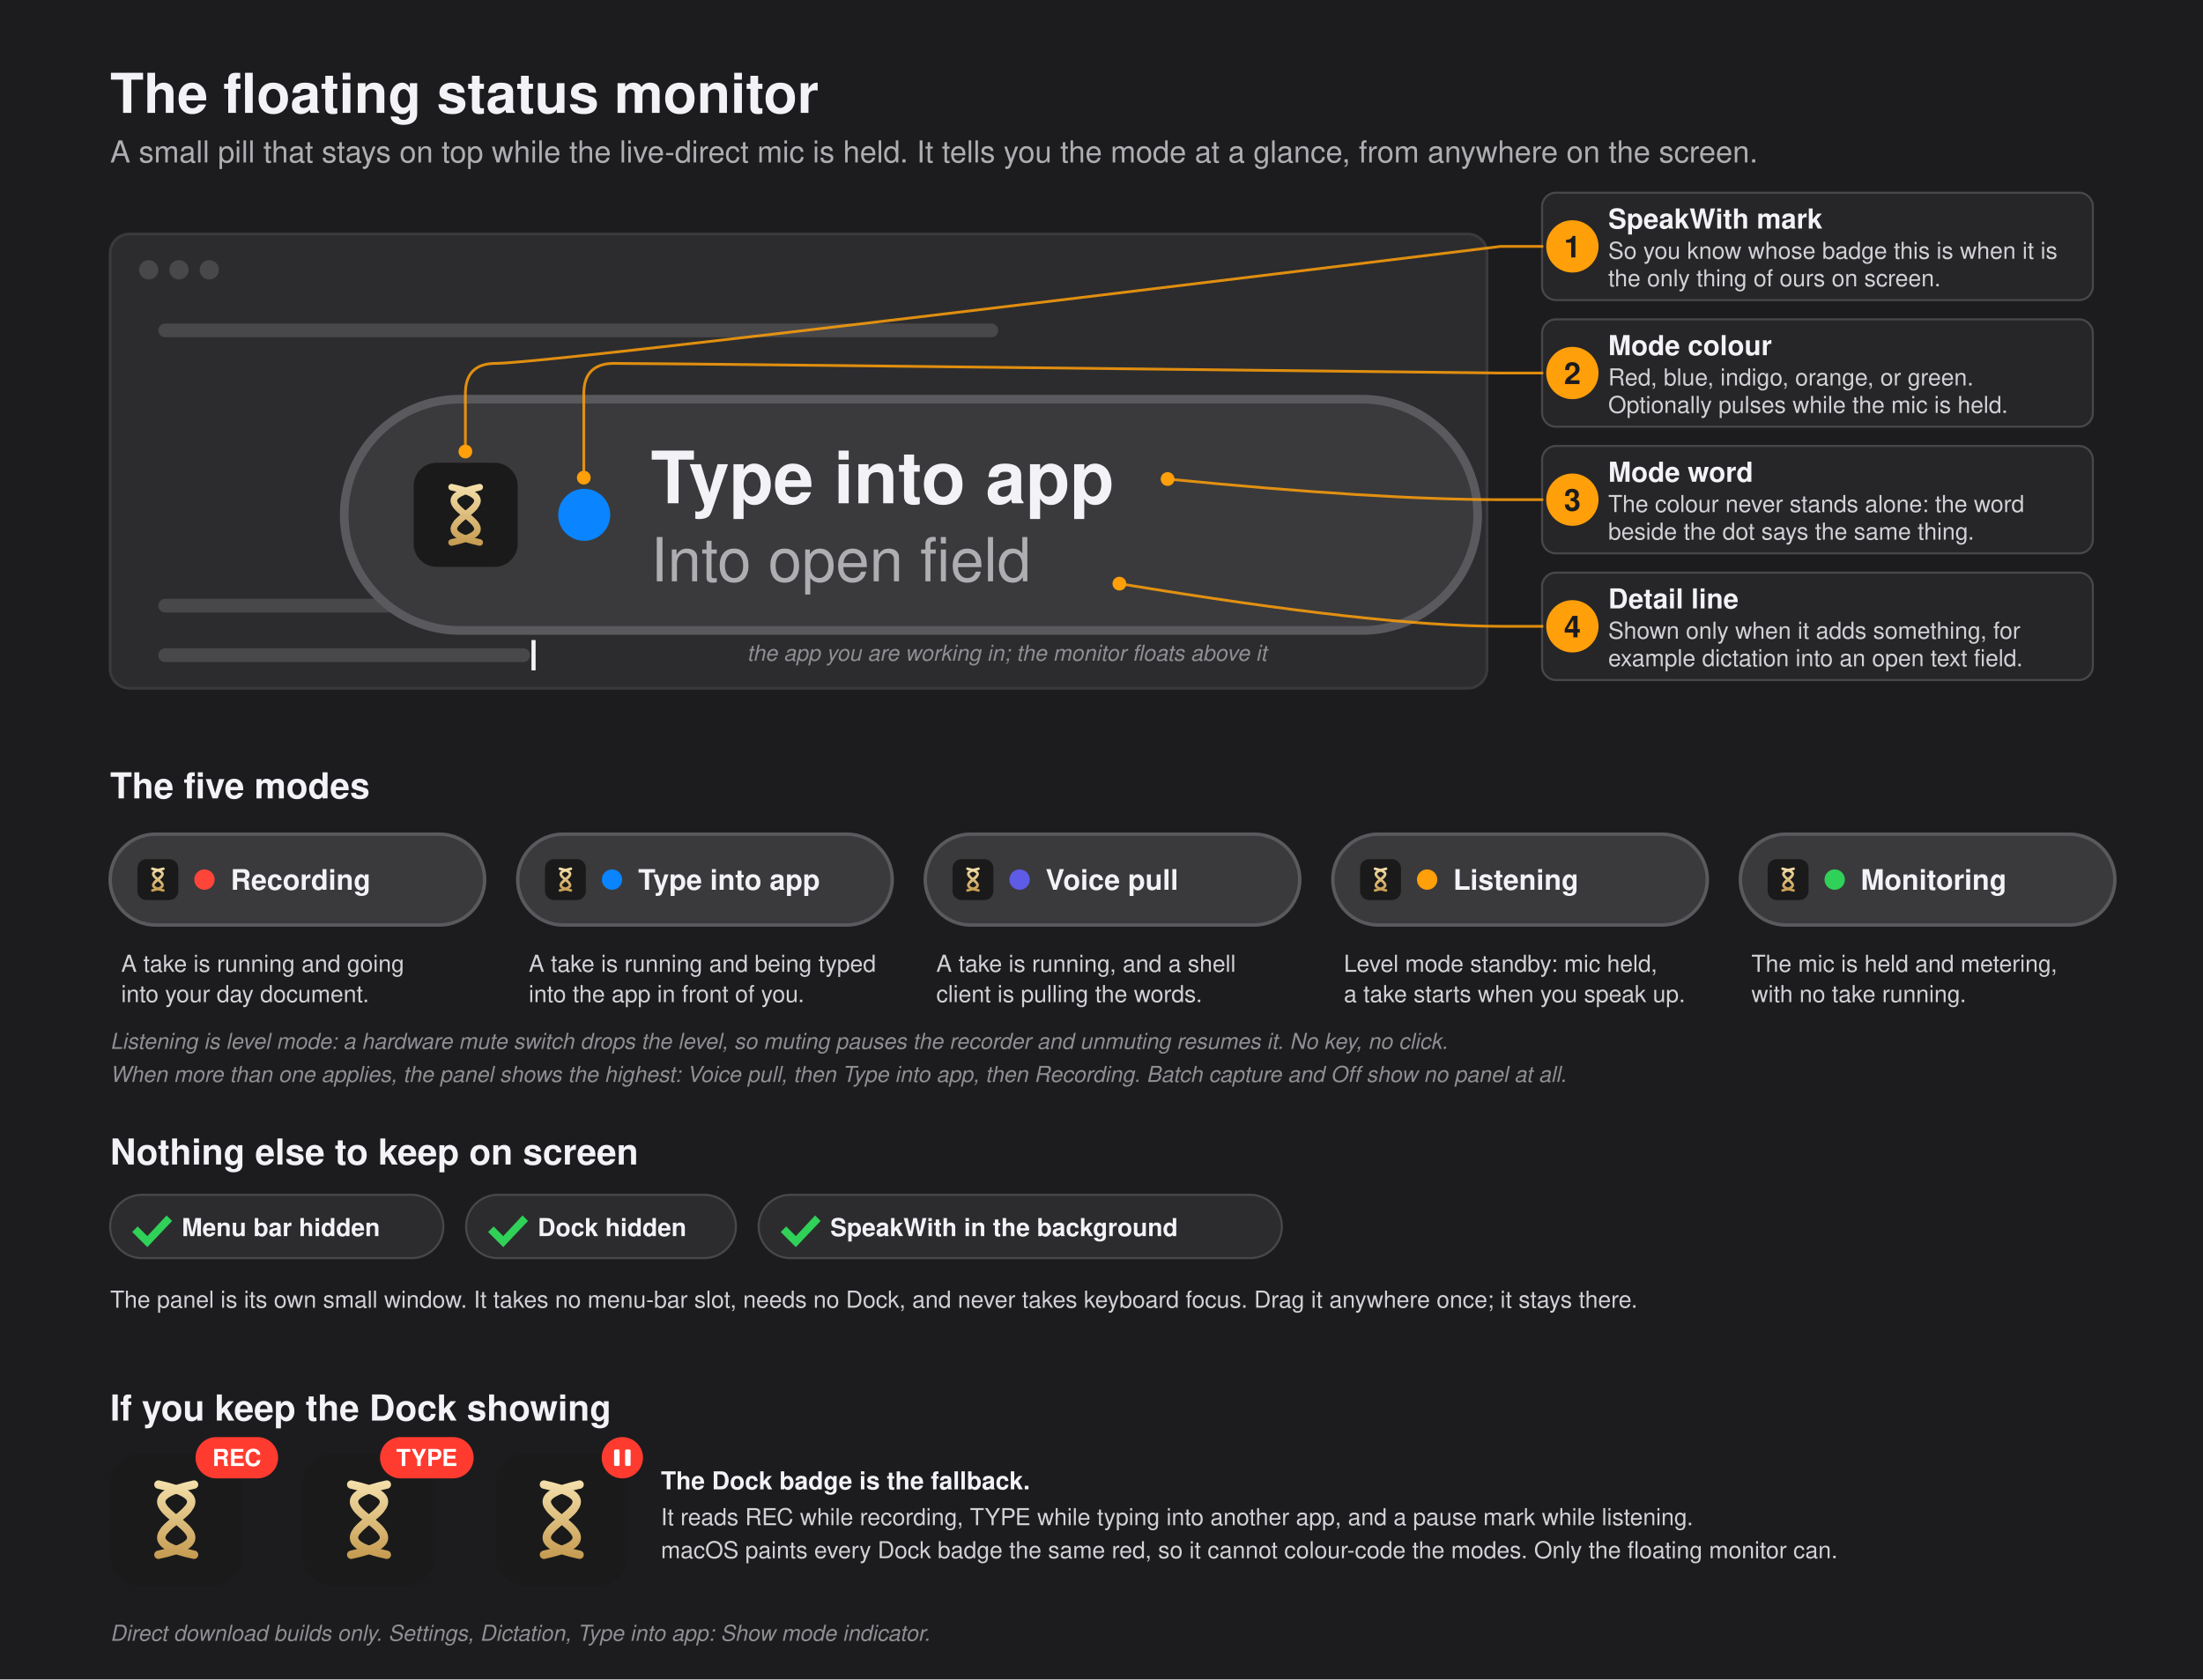
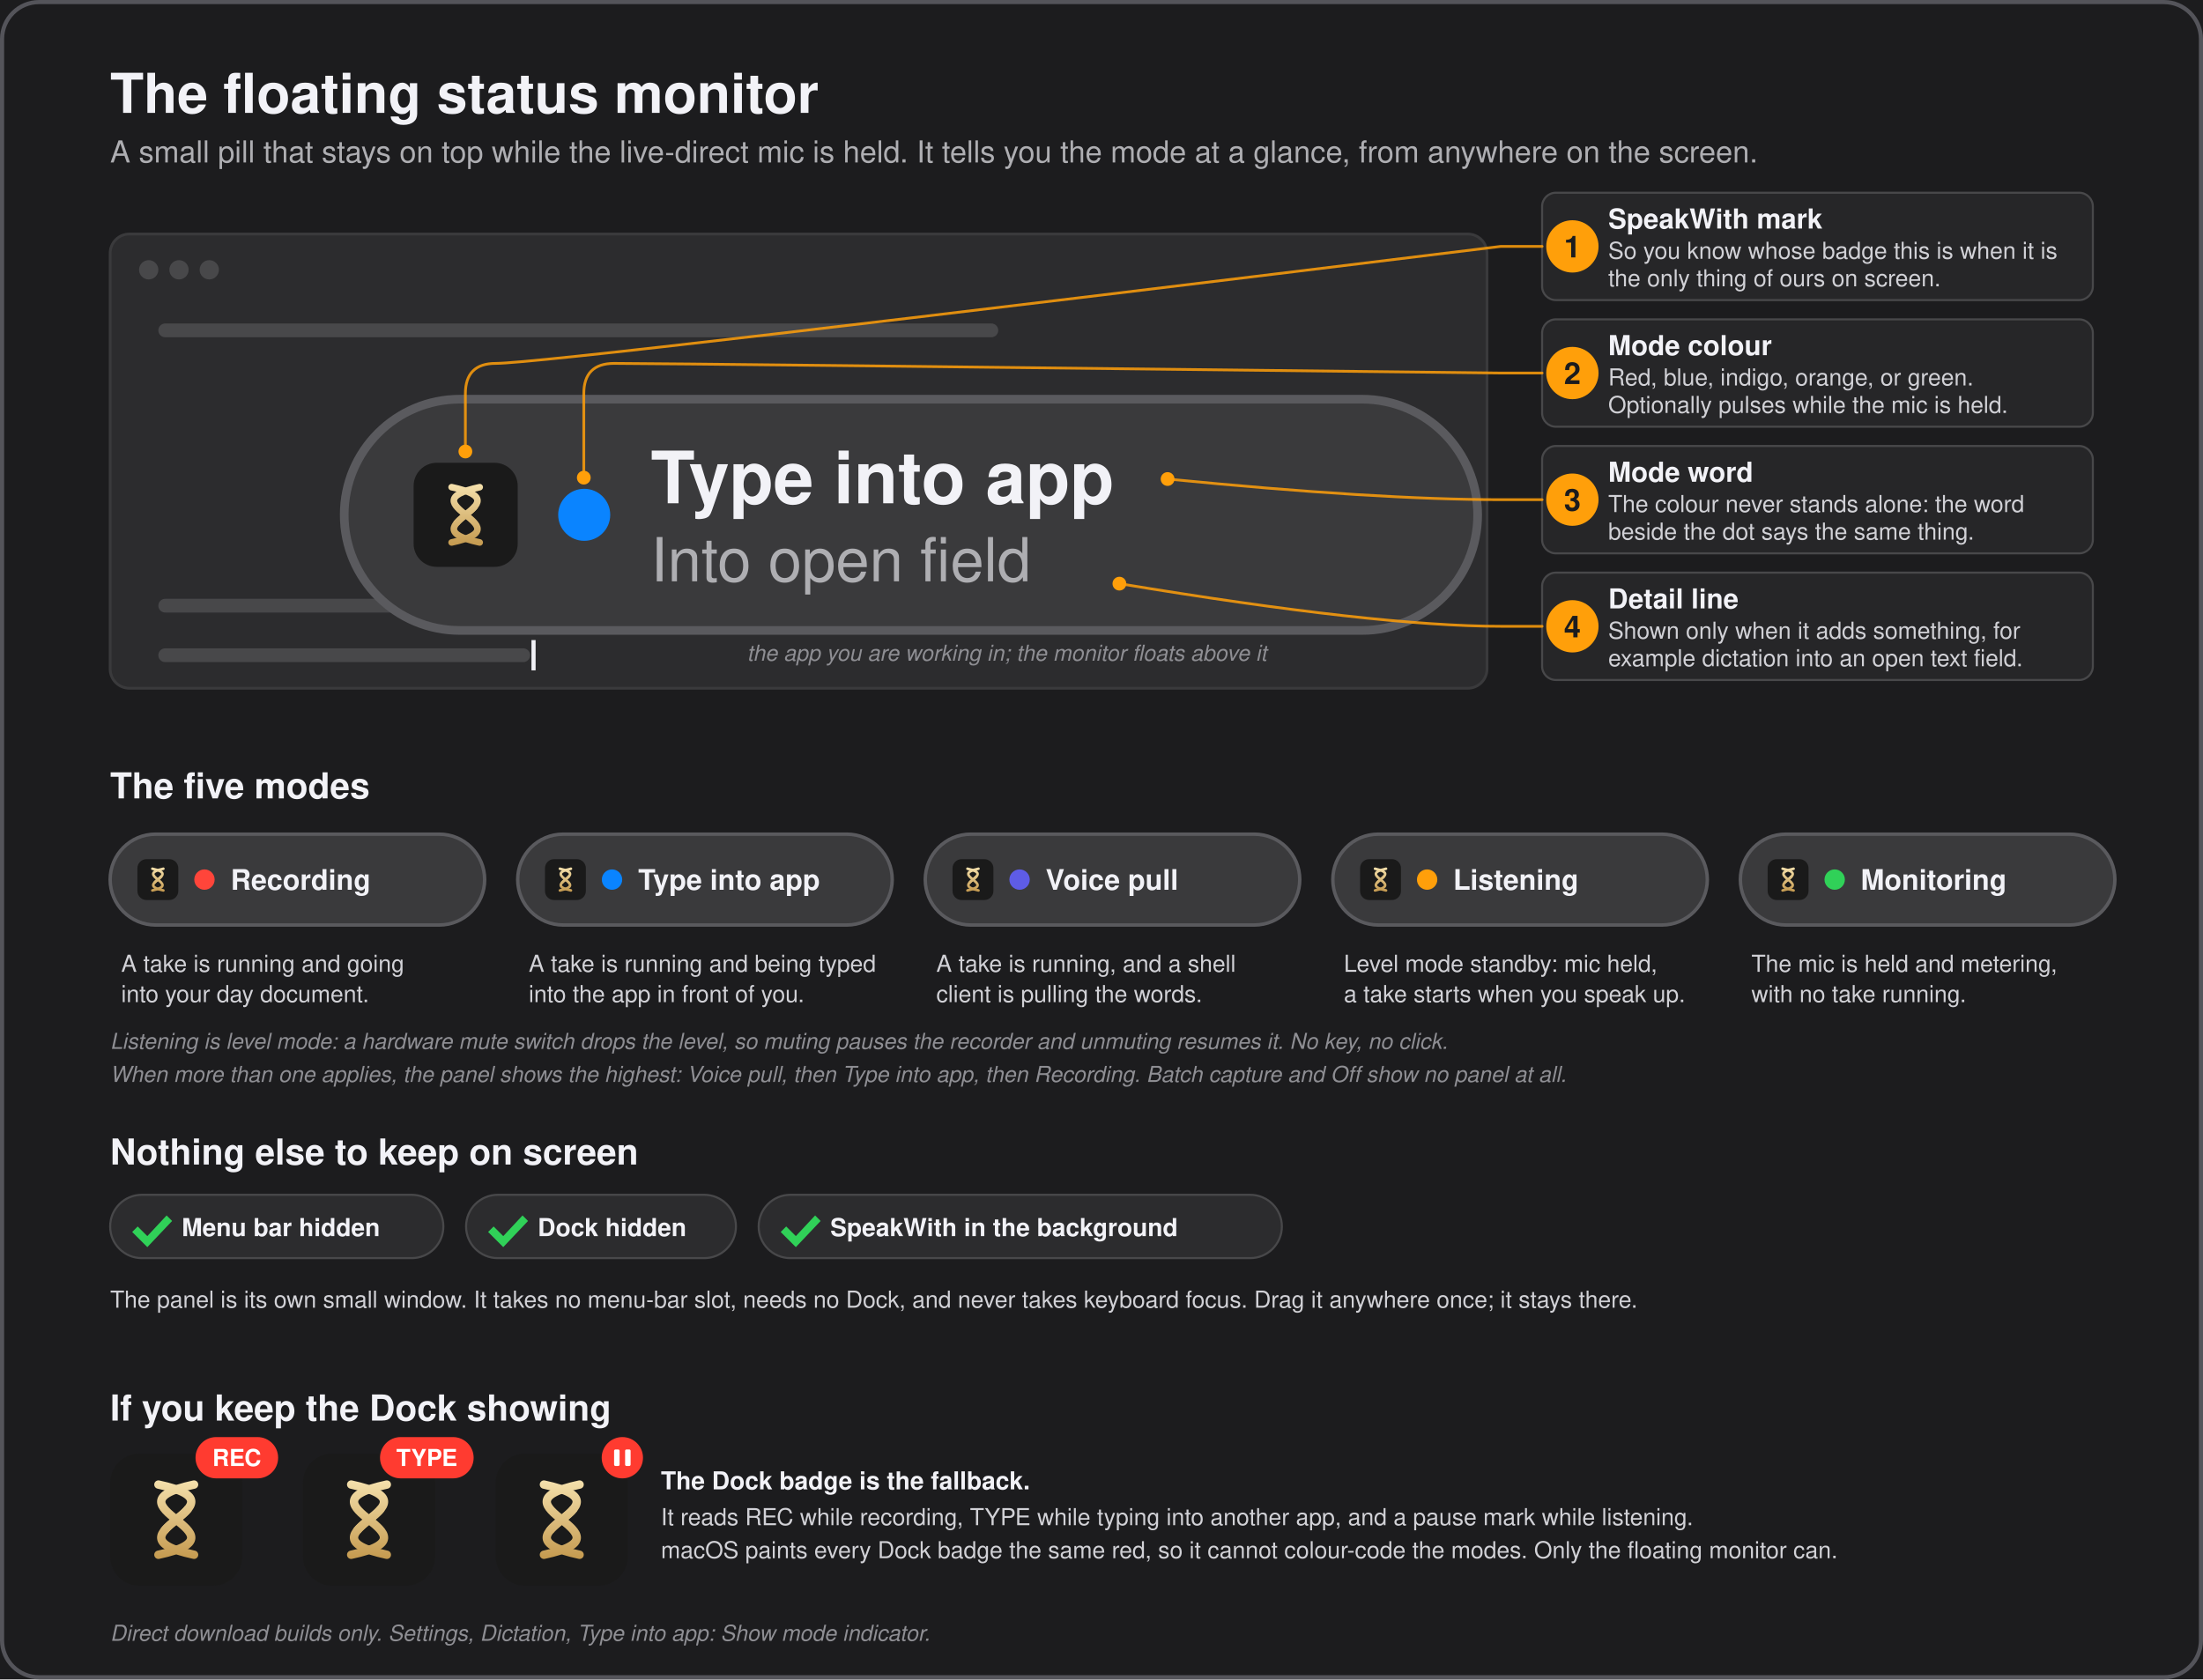
<svg xmlns="http://www.w3.org/2000/svg" width="1600" height="1220" viewBox="0 0 1600 1220" font-family="SF Pro Text, Helvetica Neue, Helvetica, Arial, sans-serif">
  <defs>
    <linearGradient id="markGrad" x1="512" y1="200" x2="512" y2="824" gradientUnits="userSpaceOnUse">
      <stop offset="0" stop-color="#f5e1ad" />
      <stop offset="1" stop-color="#c4994e" />
    </linearGradient>
    <style>
      .title { font-size: 40px; font-weight: 700; fill: #F2F2F7; }
      .subtitle { font-size: 22px; fill: #AEAEB2; }
      .h2 { font-size: 26px; font-weight: 700; fill: #F2F2F7; }
      .box { fill: #262628; stroke: #48484A; stroke-width: 1.5; }
      .box-head { font-size: 20px; font-weight: 700; fill: #F2F2F7; }
      .box-body { font-size: 17px; fill: #D1D1D6; }
      .note { font-size: 16px; fill: #8E8E93; font-style: italic; }
      .leader { stroke: #FF9F0A; stroke-width: 2; fill: none; stroke-linecap: round; stroke-linejoin: round; opacity: 0.85; }
      .pin-num { font-size: 22px; font-weight: 700; fill: #1C1C1E; text-anchor: middle; }
      .win { fill: #2C2C2E; stroke: #3A3A3C; stroke-width: 2; }
      .win-line { stroke: #48484A; stroke-width: 10; stroke-linecap: round; }
      .cap { font-size: 17px; fill: #D1D1D6; }
      .cap-b { font-size: 18px; font-weight: 700; fill: #F2F2F7; }
      .chip { fill: #2C2C2E; stroke: #48484A; stroke-width: 1.5; }
      .chip-t { font-size: 18px; font-weight: 600; fill: #F2F2F7; }
      .check { fill: #30D158; }
    </style>
  </defs>
  <rect width="1600" height="1220" fill="#1C1C1E" />
+   <rect x="1.5" y="1.5" width="1597" height="1217" rx="26.9" fill="none" stroke="#54545A" stroke-width="3" />
  <text class="title" x="80" y="82">The floating status monitor</text>
  <text class="subtitle" x="80" y="118">A small pill that stays on top while the live-direct mic is held. It tells you the mode at a glance, from anywhere on the screen.</text>
  <g id="other-app">
    <rect class="win" x="80" y="170" width="1000" height="330" rx="14" />
    <circle cx="108" cy="196" r="7" fill="#48484A" />
    <circle cx="130" cy="196" r="7" fill="#48484A" />
    <circle cx="152" cy="196" r="7" fill="#48484A" />
    <line class="win-line" x1="120" y1="240" x2="720" y2="240" />
    <line class="win-line" x1="120" y1="440" x2="560" y2="440" />
    <line class="win-line" x1="120" y1="476" x2="380" y2="476" />
    <rect x="386" y="465" width="3" height="22" fill="#F2F2F7" />
    <text class="note" x="920" y="480" text-anchor="end">the app you are working in; the monitor floats above it</text>
  </g>
  <g>
    <rect x="250" y="290" width="823.2" height="168.0" rx="84.0" fill="#3A3A3C" stroke="#5A5A5E" stroke-width="6.3" />
    <g transform="translate(300.4 336.2)">
      <rect width="75.6" height="75.6" rx="16.8" fill="#1A1A1A" />
      <svg x="0" y="0" width="75.6" height="75.6" viewBox="0 0 1024 1024">
        <path fill="none" stroke="url(#markGrad)" stroke-width="65" stroke-linecap="round" d="M 374 240 C 1124 400 -100 624 650 784" />
        <path fill="none" stroke="url(#markGrad)" stroke-width="65" stroke-linecap="round" d="M 650 240 C -100 400 1124 624 374 784" />
        <path fill="none" stroke="url(#markGrad)" stroke-width="65" d="M 605.33 426.03 C 560.88 482.76 463.14 541.22 418.68 597.96" />
      </svg>
    </g>
    <circle cx="424.3" cy="374.0" r="18.9" fill="#0A84FF" />
    <text x="472.6" y="365.6" font-size="52.5" font-weight="600" fill="#F2F2F7">Type into app</text>
    <text x="472.6" y="422.3" font-size="44.1" fill="#AEAEB2">Into open field</text>
  </g>
  <g id="callout-1">
    <rect class="box" x="1120" y="140" width="400" height="78" rx="10" />
    <text class="box-head" x="1168" y="166">SpeakWith mark</text>
    <text class="box-body" x="1168" y="188">So you know whose badge this is when it is</text>
    <text class="box-body" x="1168" y="208">the only thing of ours on screen.</text>
    <path class="leader" d="M 1120 179 L 1090 179 Q 398 264 360 264 L 360 264 Q 338 264 338 286 L 338 328" />
    <circle cx="338" cy="328" r="5" fill="#FF9F0A" />
    <circle cx="1142" cy="179" r="19" fill="#FF9F0A" />
    <text x="1142" y="187" class="pin-num">1</text>
  </g>
  <g id="callout-2">
    <rect class="box" x="1120" y="232" width="400" height="78" rx="10" />
    <text class="box-head" x="1168" y="258">Mode colour</text>
    <text class="box-body" x="1168" y="280">Red, blue, indigo, orange, or green.</text>
    <text class="box-body" x="1168" y="300">Optionally pulses while the mic is held.</text>
    <path class="leader" d="M 1120 271 L 1090 271 Q 484 264 446 264 L 446 264 Q 424 264 424 286 L 424 347" />
    <circle cx="424" cy="347" r="5" fill="#FF9F0A" />
    <circle cx="1142" cy="271" r="19" fill="#FF9F0A" />
    <text x="1142" y="279" class="pin-num">2</text>
  </g>
  <g id="callout-3">
    <rect class="box" x="1120" y="324" width="400" height="78" rx="10" />
    <text class="box-head" x="1168" y="350">Mode word</text>
    <text class="box-body" x="1168" y="372">The colour never stands alone: the word</text>
    <text class="box-body" x="1168" y="392">beside the dot says the same thing.</text>
    <path class="leader" d="M 1120 363 L 1090 363 Q 1000 363 848 348" />
    <circle cx="848" cy="348" r="5" fill="#FF9F0A" />
    <circle cx="1142" cy="363" r="19" fill="#FF9F0A" />
    <text x="1142" y="371" class="pin-num">3</text>
  </g>
  <g id="callout-4">
    <rect class="box" x="1120" y="416" width="400" height="78" rx="10" />
    <text class="box-head" x="1168" y="442">Detail line</text>
    <text class="box-body" x="1168" y="464">Shown only when it adds something, for</text>
    <text class="box-body" x="1168" y="484">example dictation into an open text field.</text>
    <path class="leader" d="M 1120 455 L 1090 455 Q 1000 455 813 424" />
    <circle cx="813" cy="424" r="5" fill="#FF9F0A" />
    <circle cx="1142" cy="455" r="19" fill="#FF9F0A" />
    <text x="1142" y="463" class="pin-num">4</text>
  </g>
  <text class="h2" x="80" y="580">The five modes</text>
  <g>
    <rect x="80" y="606" width="272" height="66" rx="33.0" fill="#3A3A3C" stroke="#5A5A5E" stroke-width="2.5" />
    <g transform="translate(99.8 624.15)">
      <rect width="29.7" height="29.7" rx="6.6" fill="#1A1A1A" />
      <svg x="0" y="0" width="29.7" height="29.7" viewBox="0 0 1024 1024">
        <path fill="none" stroke="url(#markGrad)" stroke-width="65" stroke-linecap="round" d="M 374 240 C 1124 400 -100 624 650 784" />
        <path fill="none" stroke="url(#markGrad)" stroke-width="65" stroke-linecap="round" d="M 650 240 C -100 400 1124 624 374 784" />
        <path fill="none" stroke="url(#markGrad)" stroke-width="65" d="M 605.33 426.03 C 560.88 482.76 463.14 541.22 418.68 597.96" />
      </svg>
    </g>
    <circle cx="148.5" cy="639.0" r="7.4" fill="#FF453A" />
    <text x="167.5" y="646.4" font-size="20.6" font-weight="600" fill="#F2F2F7">Recording</text>
  </g>
  <text class="cap" x="88" y="706">A take is running and going</text>
  <text class="cap" x="88" y="728">into your day document.</text>
  <g>
    <rect x="376" y="606" width="272" height="66" rx="33.0" fill="#3A3A3C" stroke="#5A5A5E" stroke-width="2.5" />
    <g transform="translate(395.8 624.15)">
      <rect width="29.7" height="29.7" rx="6.6" fill="#1A1A1A" />
      <svg x="0" y="0" width="29.7" height="29.7" viewBox="0 0 1024 1024">
        <path fill="none" stroke="url(#markGrad)" stroke-width="65" stroke-linecap="round" d="M 374 240 C 1124 400 -100 624 650 784" />
        <path fill="none" stroke="url(#markGrad)" stroke-width="65" stroke-linecap="round" d="M 650 240 C -100 400 1124 624 374 784" />
        <path fill="none" stroke="url(#markGrad)" stroke-width="65" d="M 605.33 426.03 C 560.88 482.76 463.14 541.22 418.68 597.96" />
      </svg>
    </g>
    <circle cx="444.5" cy="639.0" r="7.4" fill="#0A84FF" />
    <text x="463.5" y="646.4" font-size="20.6" font-weight="600" fill="#F2F2F7">Type into app</text>
  </g>
  <text class="cap" x="384" y="706">A take is running and being typed</text>
  <text class="cap" x="384" y="728">into the app in front of you.</text>
  <g>
    <rect x="672" y="606" width="272" height="66" rx="33.0" fill="#3A3A3C" stroke="#5A5A5E" stroke-width="2.5" />
    <g transform="translate(691.8 624.15)">
      <rect width="29.7" height="29.7" rx="6.6" fill="#1A1A1A" />
      <svg x="0" y="0" width="29.7" height="29.7" viewBox="0 0 1024 1024">
        <path fill="none" stroke="url(#markGrad)" stroke-width="65" stroke-linecap="round" d="M 374 240 C 1124 400 -100 624 650 784" />
        <path fill="none" stroke="url(#markGrad)" stroke-width="65" stroke-linecap="round" d="M 650 240 C -100 400 1124 624 374 784" />
        <path fill="none" stroke="url(#markGrad)" stroke-width="65" d="M 605.33 426.03 C 560.88 482.76 463.14 541.22 418.68 597.96" />
      </svg>
    </g>
    <circle cx="740.5" cy="639.0" r="7.4" fill="#5E5CE6" />
    <text x="759.4" y="646.4" font-size="20.6" font-weight="600" fill="#F2F2F7">Voice pull</text>
  </g>
  <text class="cap" x="680" y="706">A take is running, and a shell</text>
  <text class="cap" x="680" y="728">client is pulling the words.</text>
  <g>
    <rect x="968" y="606" width="272" height="66" rx="33.0" fill="#3A3A3C" stroke="#5A5A5E" stroke-width="2.5" />
    <g transform="translate(987.8 624.15)">
      <rect width="29.7" height="29.7" rx="6.6" fill="#1A1A1A" />
      <svg x="0" y="0" width="29.7" height="29.7" viewBox="0 0 1024 1024">
        <path fill="none" stroke="url(#markGrad)" stroke-width="65" stroke-linecap="round" d="M 374 240 C 1124 400 -100 624 650 784" />
        <path fill="none" stroke="url(#markGrad)" stroke-width="65" stroke-linecap="round" d="M 650 240 C -100 400 1124 624 374 784" />
        <path fill="none" stroke="url(#markGrad)" stroke-width="65" d="M 605.33 426.03 C 560.88 482.76 463.14 541.22 418.68 597.96" />
      </svg>
    </g>
    <circle cx="1036.5" cy="639.0" r="7.4" fill="#FF9F0A" />
    <text x="1055.4" y="646.4" font-size="20.6" font-weight="600" fill="#F2F2F7">Listening</text>
  </g>
  <text class="cap" x="976" y="706">Level mode standby: mic held,</text>
  <text class="cap" x="976" y="728">a take starts when you speak up.</text>
  <g>
    <rect x="1264" y="606" width="272" height="66" rx="33.0" fill="#3A3A3C" stroke="#5A5A5E" stroke-width="2.5" />
    <g transform="translate(1283.8 624.15)">
      <rect width="29.7" height="29.7" rx="6.6" fill="#1A1A1A" />
      <svg x="0" y="0" width="29.7" height="29.7" viewBox="0 0 1024 1024">
        <path fill="none" stroke="url(#markGrad)" stroke-width="65" stroke-linecap="round" d="M 374 240 C 1124 400 -100 624 650 784" />
        <path fill="none" stroke="url(#markGrad)" stroke-width="65" stroke-linecap="round" d="M 650 240 C -100 400 1124 624 374 784" />
        <path fill="none" stroke="url(#markGrad)" stroke-width="65" d="M 605.33 426.03 C 560.88 482.76 463.14 541.22 418.68 597.96" />
      </svg>
    </g>
    <circle cx="1332.5" cy="639.0" r="7.4" fill="#30D158" />
    <text x="1351.4" y="646.4" font-size="20.6" font-weight="600" fill="#F2F2F7">Monitoring</text>
  </g>
  <text class="cap" x="1272" y="706">The mic is held and metering,</text>
  <text class="cap" x="1272" y="728">with no take running.</text>
  <text class="note" x="80" y="762">Listening is level mode: a hardware mute switch drops the level, so muting pauses the recorder and unmuting resumes it. No key, no click.</text>
  <text class="note" x="80" y="786">When more than one applies, the panel shows the highest: Voice pull, then Type into app, then Recording. Batch capture and Off show no panel at all.</text>
  <text class="h2" x="80" y="846">Nothing else to keep on screen</text>
  <g>
    <rect class="chip" x="80" y="868" width="242" height="46" rx="23" />
    <path class="check" d="M 100 891 l 7 7 l 14 -15 l 4 4 l -18 19 l -11 -11 z" />
    <text class="chip-t" x="132" y="898">Menu bar hidden</text>
  </g>
  <g>
    <rect class="chip" x="338.5" y="868" width="196" height="46" rx="23" />
    <path class="check" d="M 358.5 891 l 7 7 l 14 -15 l 4 4 l -18 19 l -11 -11 z" />
    <text class="chip-t" x="390.5" y="898">Dock hidden</text>
  </g>
  <g>
    <rect class="chip" x="551.0" y="868" width="380" height="46" rx="23" />
    <path class="check" d="M 571.0 891 l 7 7 l 14 -15 l 4 4 l -18 19 l -11 -11 z" />
    <text class="chip-t" x="603.0" y="898">SpeakWith in the background</text>
  </g>
  <text class="cap" x="80" y="950">The panel is its own small window. It takes no menu-bar slot, needs no Dock, and never takes keyboard focus. Drag it anywhere once; it stays there.</text>
  <text class="h2" x="80" y="1032">If you keep the Dock showing</text>
  <g id="dock-fallback">
    <g transform="translate(80 1056)">
      <rect width="96" height="96" rx="21.3" fill="#1A1A1A" />
      <svg x="0" y="0" width="96" height="96" viewBox="0 0 1024 1024">
        <path fill="none" stroke="url(#markGrad)" stroke-width="65" stroke-linecap="round" d="M 374 240 C 1124 400 -100 624 650 784" />
        <path fill="none" stroke="url(#markGrad)" stroke-width="65" stroke-linecap="round" d="M 650 240 C -100 400 1124 624 374 784" />
        <path fill="none" stroke="url(#markGrad)" stroke-width="65" d="M 605.33 426.03 C 560.88 482.76 463.14 541.22 418.68 597.96" />
      </svg>
    </g>
    <rect x="142" y="1044" width="60" height="30" rx="15" fill="#FF3B30" />
    <text x="172" y="1065" font-size="17" font-weight="700" fill="#FFFFFF" text-anchor="middle">REC</text>
    <g transform="translate(220 1056)">
      <rect width="96" height="96" rx="21.3" fill="#1A1A1A" />
      <svg x="0" y="0" width="96" height="96" viewBox="0 0 1024 1024">
        <path fill="none" stroke="url(#markGrad)" stroke-width="65" stroke-linecap="round" d="M 374 240 C 1124 400 -100 624 650 784" />
        <path fill="none" stroke="url(#markGrad)" stroke-width="65" stroke-linecap="round" d="M 650 240 C -100 400 1124 624 374 784" />
        <path fill="none" stroke="url(#markGrad)" stroke-width="65" d="M 605.33 426.03 C 560.88 482.76 463.14 541.22 418.68 597.96" />
      </svg>
    </g>
    <rect x="276" y="1044" width="68" height="30" rx="15" fill="#FF3B30" />
    <text x="310" y="1065" font-size="17" font-weight="700" fill="#FFFFFF" text-anchor="middle">TYPE</text>
    <g transform="translate(360 1056)">
      <rect width="96" height="96" rx="21.3" fill="#1A1A1A" />
      <svg x="0" y="0" width="96" height="96" viewBox="0 0 1024 1024">
        <path fill="none" stroke="url(#markGrad)" stroke-width="65" stroke-linecap="round" d="M 374 240 C 1124 400 -100 624 650 784" />
        <path fill="none" stroke="url(#markGrad)" stroke-width="65" stroke-linecap="round" d="M 650 240 C -100 400 1124 624 374 784" />
        <path fill="none" stroke="url(#markGrad)" stroke-width="65" d="M 605.33 426.03 C 560.88 482.76 463.14 541.22 418.68 597.96" />
      </svg>
    </g>
    <circle cx="452" cy="1059" r="15" fill="#FF3B30" />
    <rect x="446" y="1053" width="4" height="12" rx="1" fill="#FFFFFF" />
    <rect x="454" y="1053" width="4" height="12" rx="1" fill="#FFFFFF" />
  </g>
  <text class="cap-b" x="480" y="1082">The Dock badge is the fallback.</text>
  <text class="cap" x="480" y="1108">It reads REC while recording, TYPE while typing into another app, and a pause mark while listening.</text>
  <text class="cap" x="480" y="1132">macOS paints every Dock badge the same red, so it cannot colour-code the modes. Only the floating monitor can.</text>
  <text class="note" x="80" y="1192">Direct download builds only. Settings, Dictation, Type into app: Show mode indicator.</text>
</svg>
